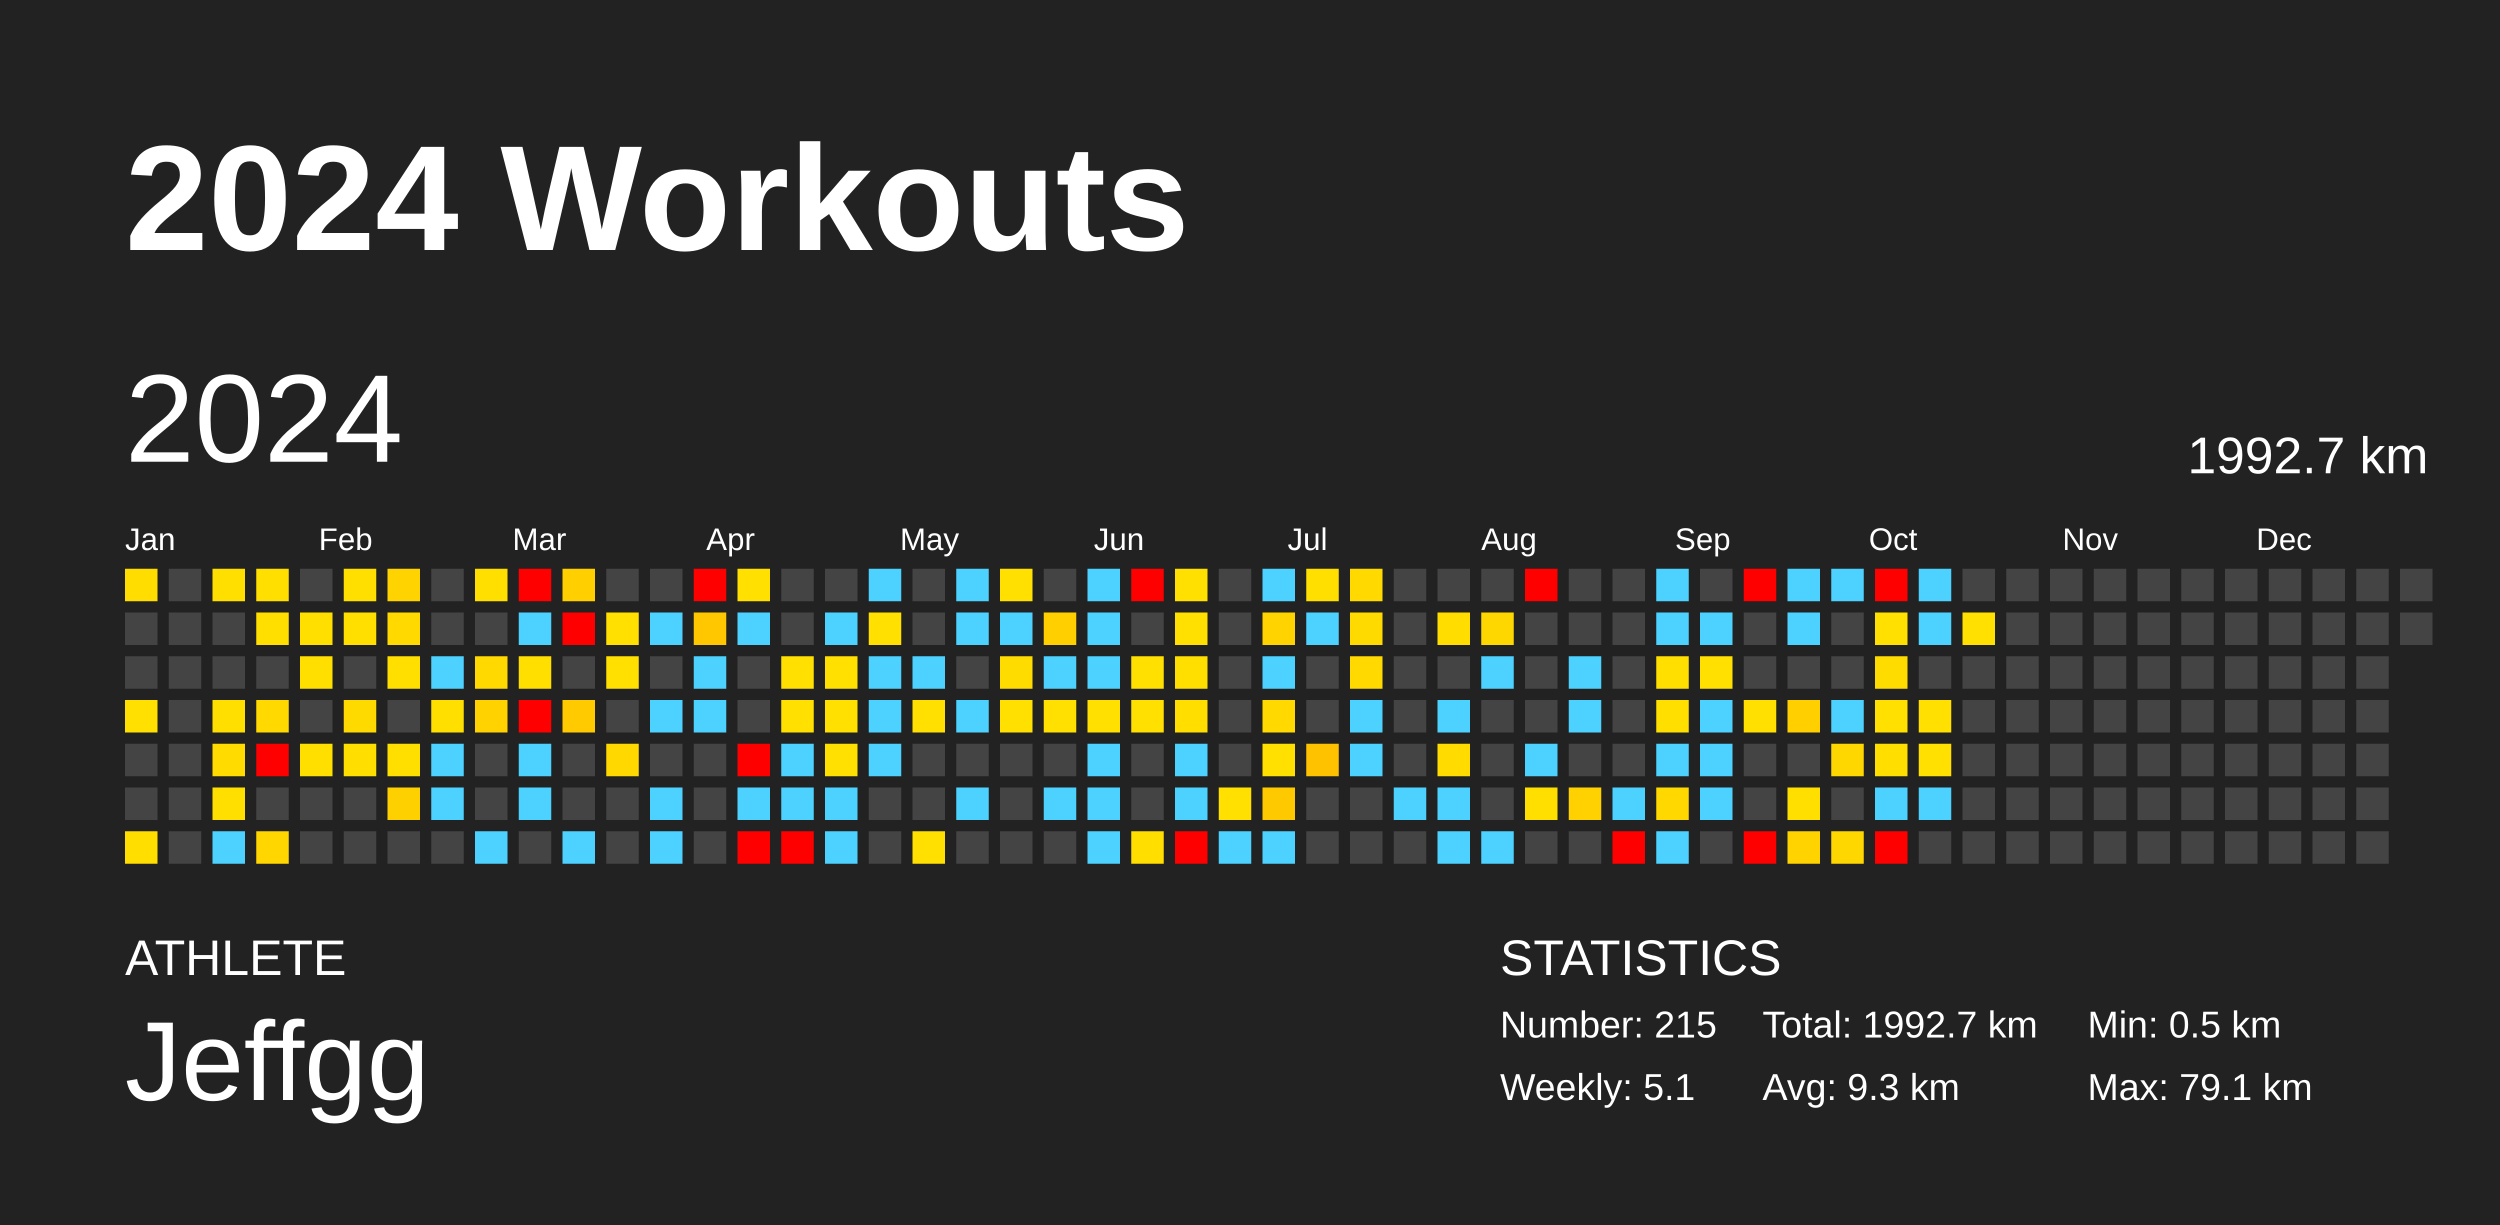
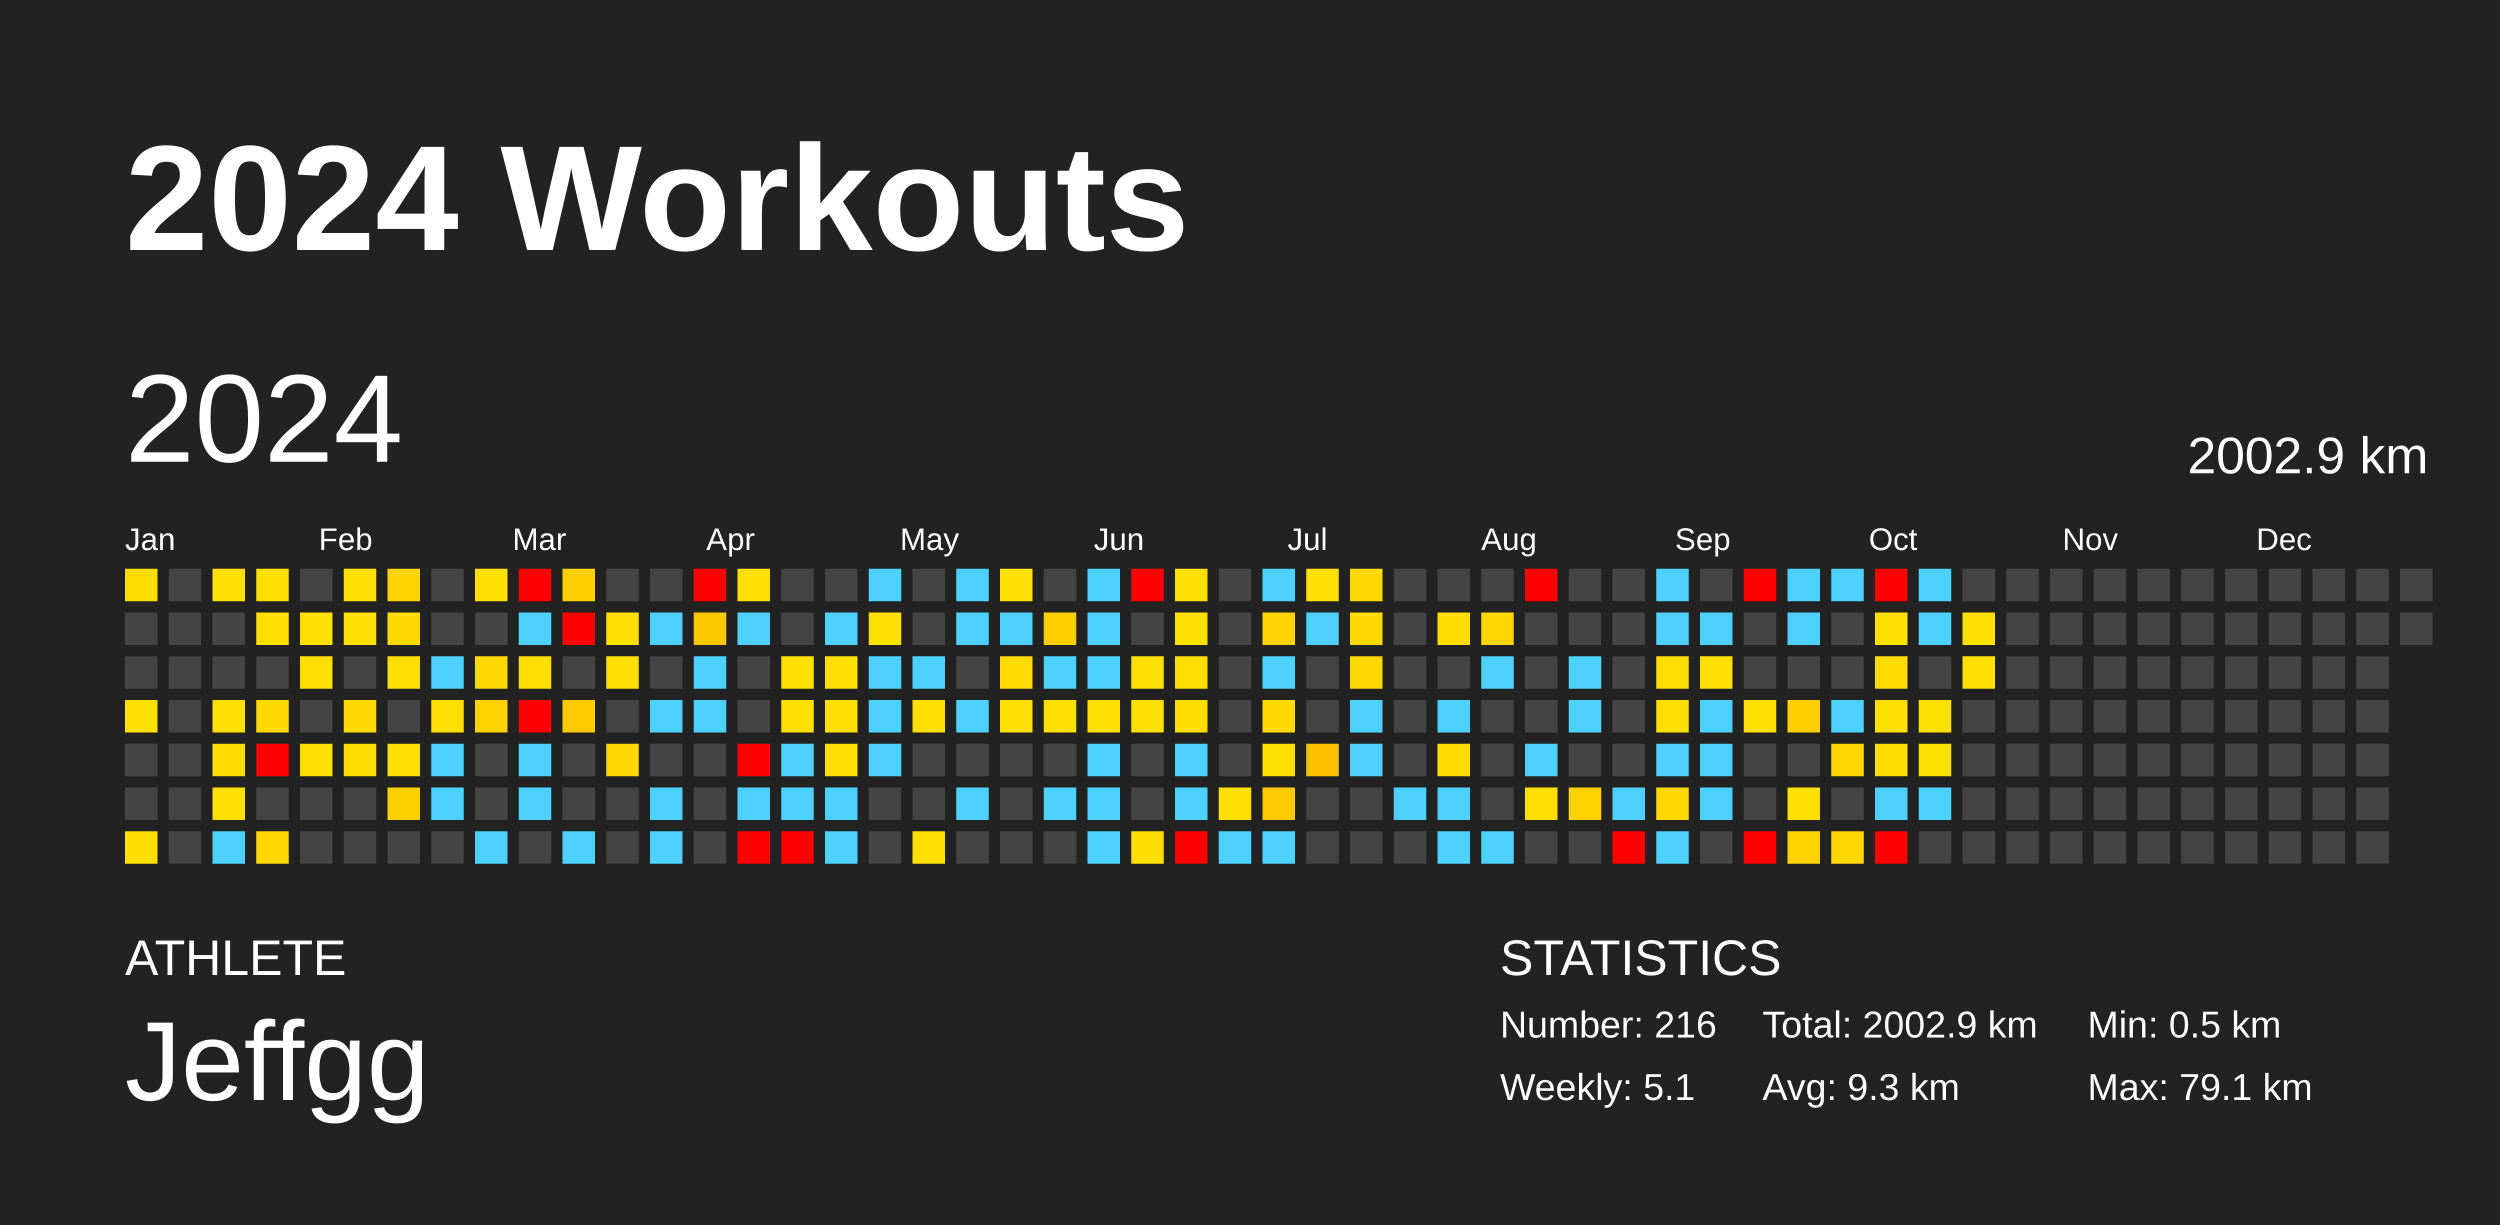
<svg xmlns="http://www.w3.org/2000/svg" baseProfile="full" height="98mm" version="1.1" viewBox="0,0,200,98" width="200mm">
  <defs />
  <rect fill="#222222" height="98" width="200" x="0" y="0" />
  <text fill="#FFFFFF" style="font-size:12px; font-family:Arial; font-weight:bold;" x="10" y="20">2024 Workouts</text>
  <text fill="#FFFFFF" style="font-size:4px; font-family:Arial" x="10" y="78">ATHLETE</text>
  <text fill="#FFFFFF" style="font-size:9px; font-family:Arial" x="10" y="88">Jeffgg</text>
  <text fill="#FFFFFF" style="font-size:4px; font-family:Arial" x="120" y="78">STATISTICS</text>
-   <text fill="#FFFFFF" style="font-size:3px; font-family:Arial" x="120" y="83">Number: 215</text>
+   <text fill="#FFFFFF" style="font-size:3px; font-family:Arial" x="120" y="83">Number: 216</text>
  <text fill="#FFFFFF" style="font-size:3px; font-family:Arial" x="120" y="88">Weekly: 5.1</text>
-   <text fill="#FFFFFF" style="font-size:3px; font-family:Arial" x="141" y="83">Total: 1992.7 km</text>
+   <text fill="#FFFFFF" style="font-size:3px; font-family:Arial" x="141" y="83">Total: 2002.9 km</text>
  <text fill="#FFFFFF" style="font-size:3px; font-family:Arial" x="141" y="88">Avg: 9.3 km</text>
  <text fill="#FFFFFF" style="font-size:3px; font-family:Arial" x="167" y="83">Min: 0.5 km</text>
  <text fill="#FFFFFF" style="font-size:3px; font-family:Arial" x="167" y="88">Max: 79.1 km</text>
  <text dominant-baseline="hanging" fill="#FFFFFF" style="font-size:10.0px; font-family:Arial;" x="10" y="30">2024</text>
-   <text dominant-baseline="hanging" fill="#FFFFFF" style="font-size:4.125px; font-family:Arial;" x="175" y="35">1992.7 km</text>
+   <text dominant-baseline="hanging" fill="#FFFFFF" style="font-size:4.125px; font-family:Arial;" x="175" y="35">2002.9 km</text>
  <text fill="#FFFFFF" style="font-size:2.5px; font-family:Arial" x="10.0" y="44">Jan</text>
  <text fill="#FFFFFF" style="font-size:2.5px; font-family:Arial" x="25.5" y="44">Feb</text>
  <text fill="#FFFFFF" style="font-size:2.5px; font-family:Arial" x="41.0" y="44">Mar</text>
  <text fill="#FFFFFF" style="font-size:2.5px; font-family:Arial" x="56.5" y="44">Apr</text>
  <text fill="#FFFFFF" style="font-size:2.5px; font-family:Arial" x="72.0" y="44">May</text>
  <text fill="#FFFFFF" style="font-size:2.5px; font-family:Arial" x="87.5" y="44">Jun</text>
  <text fill="#FFFFFF" style="font-size:2.5px; font-family:Arial" x="103.0" y="44">Jul</text>
  <text fill="#FFFFFF" style="font-size:2.5px; font-family:Arial" x="118.5" y="44">Aug</text>
  <text fill="#FFFFFF" style="font-size:2.5px; font-family:Arial" x="134.0" y="44">Sep</text>
  <text fill="#FFFFFF" style="font-size:2.5px; font-family:Arial" x="149.5" y="44">Oct</text>
  <text fill="#FFFFFF" style="font-size:2.5px; font-family:Arial" x="165.0" y="44">Nov</text>
  <text fill="#FFFFFF" style="font-size:2.5px; font-family:Arial" x="180.5" y="44">Dec</text>
  <rect fill="#ffdd00" height="2.6" width="2.6" x="10.0" y="45.5" />
  <rect fill="#444444" height="2.6" width="2.6" x="10.0" y="49.0" />
  <rect fill="#444444" height="2.6" width="2.6" x="10.0" y="52.5" />
  <rect fill="#ffe000" height="2.6" width="2.6" x="10.0" y="56.0" />
  <rect fill="#444444" height="2.6" width="2.6" x="10.0" y="59.5" />
  <rect fill="#444444" height="2.6" width="2.6" x="10.0" y="63.0" />
  <rect fill="#ffde00" height="2.6" width="2.6" x="10.0" y="66.5" />
  <rect fill="#444444" height="2.6" width="2.6" x="13.5" y="45.5" />
  <rect fill="#444444" height="2.6" width="2.6" x="13.5" y="49.0" />
  <rect fill="#444444" height="2.6" width="2.6" x="13.5" y="52.5" />
  <rect fill="#444444" height="2.6" width="2.6" x="13.5" y="56.0" />
  <rect fill="#444444" height="2.6" width="2.6" x="13.5" y="59.5" />
  <rect fill="#444444" height="2.6" width="2.6" x="13.5" y="63.0" />
  <rect fill="#444444" height="2.6" width="2.6" x="13.5" y="66.5" />
  <rect fill="#ffdf00" height="2.6" width="2.6" x="17.0" y="45.5" />
  <rect fill="#444444" height="2.6" width="2.6" x="17.0" y="49.0" />
  <rect fill="#444444" height="2.6" width="2.6" x="17.0" y="52.5" />
  <rect fill="#ffdf00" height="2.6" width="2.6" x="17.0" y="56.0" />
  <rect fill="#ffdb00" height="2.6" width="2.6" x="17.0" y="59.5" />
  <rect fill="#ffdf00" height="2.6" width="2.6" x="17.0" y="63.0" />
  <rect fill="#4dd2ff" height="2.6" width="2.6" x="17.0" y="66.5" />
  <rect fill="#ffdf00" height="2.6" width="2.6" x="20.5" y="45.5" />
  <rect fill="#ffdf00" height="2.6" width="2.6" x="20.5" y="49.0" />
  <rect fill="#444444" height="2.6" width="2.6" x="20.5" y="52.5" />
  <rect fill="#ffd900" height="2.6" width="2.6" x="20.5" y="56.0" />
  <rect fill="red" height="2.6" width="2.6" x="20.5" y="59.5" />
  <rect fill="#444444" height="2.6" width="2.6" x="20.5" y="63.0" />
  <rect fill="#ffd600" height="2.6" width="2.6" x="20.5" y="66.5" />
  <rect fill="#444444" height="2.6" width="2.6" x="24.0" y="45.5" />
  <rect fill="#ffdf00" height="2.6" width="2.6" x="24.0" y="49.0" />
  <rect fill="#ffdf00" height="2.6" width="2.6" x="24.0" y="52.5" />
  <rect fill="#444444" height="2.6" width="2.6" x="24.0" y="56.0" />
  <rect fill="#ffdf00" height="2.6" width="2.6" x="24.0" y="59.5" />
  <rect fill="#444444" height="2.6" width="2.6" x="24.0" y="63.0" />
  <rect fill="#444444" height="2.6" width="2.6" x="24.0" y="66.5" />
  <rect fill="#ffdf00" height="2.6" width="2.6" x="27.5" y="45.5" />
  <rect fill="#ffdf00" height="2.6" width="2.6" x="27.5" y="49.0" />
  <rect fill="#444444" height="2.6" width="2.6" x="27.5" y="52.5" />
  <rect fill="#ffda00" height="2.6" width="2.6" x="27.5" y="56.0" />
  <rect fill="#ffde00" height="2.6" width="2.6" x="27.5" y="59.5" />
  <rect fill="#444444" height="2.6" width="2.6" x="27.5" y="63.0" />
  <rect fill="#444444" height="2.6" width="2.6" x="27.5" y="66.5" />
  <rect fill="#ffd300" height="2.6" width="2.6" x="31.0" y="45.5" />
  <rect fill="#ffd900" height="2.6" width="2.6" x="31.0" y="49.0" />
  <rect fill="#ffdf00" height="2.6" width="2.6" x="31.0" y="52.5" />
  <rect fill="#444444" height="2.6" width="2.6" x="31.0" y="56.0" />
  <rect fill="#ffdf00" height="2.6" width="2.6" x="31.0" y="59.5" />
  <rect fill="#ffd000" height="2.6" width="2.6" x="31.0" y="63.0" />
  <rect fill="#444444" height="2.6" width="2.6" x="31.0" y="66.5" />
  <rect fill="#444444" height="2.6" width="2.6" x="34.5" y="45.5" />
  <rect fill="#444444" height="2.6" width="2.6" x="34.5" y="49.0" />
  <rect fill="#4dd2ff" height="2.6" width="2.6" x="34.5" y="52.5" />
  <rect fill="#ffdf00" height="2.6" width="2.6" x="34.5" y="56.0" />
  <rect fill="#4dd2ff" height="2.6" width="2.6" x="34.5" y="59.5" />
  <rect fill="#4dd2ff" height="2.6" width="2.6" x="34.5" y="63.0" />
  <rect fill="#444444" height="2.6" width="2.6" x="34.5" y="66.5" />
  <rect fill="#ffdf00" height="2.6" width="2.6" x="38.0" y="45.5" />
  <rect fill="#444444" height="2.6" width="2.6" x="38.0" y="49.0" />
  <rect fill="#ffd900" height="2.6" width="2.6" x="38.0" y="52.5" />
  <rect fill="#ffd200" height="2.6" width="2.6" x="38.0" y="56.0" />
  <rect fill="#444444" height="2.6" width="2.6" x="38.0" y="59.5" />
  <rect fill="#444444" height="2.6" width="2.6" x="38.0" y="63.0" />
  <rect fill="#4dd2ff" height="2.6" width="2.6" x="38.0" y="66.5" />
  <rect fill="red" height="2.6" width="2.6" x="41.5" y="45.5" />
  <rect fill="#4dd2ff" height="2.6" width="2.6" x="41.5" y="49.0" />
  <rect fill="#ffdf00" height="2.6" width="2.6" x="41.5" y="52.5" />
  <rect fill="red" height="2.6" width="2.6" x="41.5" y="56.0" />
  <rect fill="#4dd2ff" height="2.6" width="2.6" x="41.5" y="59.5" />
  <rect fill="#4dd2ff" height="2.6" width="2.6" x="41.5" y="63.0" />
  <rect fill="#444444" height="2.6" width="2.6" x="41.5" y="66.5" />
  <rect fill="#ffcf00" height="2.6" width="2.6" x="45.0" y="45.5" />
  <rect fill="red" height="2.6" width="2.6" x="45.0" y="49.0" />
  <rect fill="#444444" height="2.6" width="2.6" x="45.0" y="52.5" />
  <rect fill="#ffca00" height="2.6" width="2.6" x="45.0" y="56.0" />
  <rect fill="#444444" height="2.6" width="2.6" x="45.0" y="59.5" />
  <rect fill="#444444" height="2.6" width="2.6" x="45.0" y="63.0" />
  <rect fill="#4dd2ff" height="2.6" width="2.6" x="45.0" y="66.5" />
  <rect fill="#444444" height="2.6" width="2.6" x="48.5" y="45.5" />
  <rect fill="#ffe000" height="2.6" width="2.6" x="48.5" y="49.0" />
  <rect fill="#ffe000" height="2.6" width="2.6" x="48.5" y="52.5" />
  <rect fill="#444444" height="2.6" width="2.6" x="48.5" y="56.0" />
  <rect fill="#ffd800" height="2.6" width="2.6" x="48.5" y="59.5" />
  <rect fill="#444444" height="2.6" width="2.6" x="48.5" y="63.0" />
  <rect fill="#444444" height="2.6" width="2.6" x="48.5" y="66.5" />
  <rect fill="#444444" height="2.6" width="2.6" x="52.0" y="45.5" />
  <rect fill="#4dd2ff" height="2.6" width="2.6" x="52.0" y="49.0" />
  <rect fill="#444444" height="2.6" width="2.6" x="52.0" y="52.5" />
  <rect fill="#4dd2ff" height="2.6" width="2.6" x="52.0" y="56.0" />
  <rect fill="#444444" height="2.6" width="2.6" x="52.0" y="59.5" />
  <rect fill="#4dd2ff" height="2.6" width="2.6" x="52.0" y="63.0" />
  <rect fill="#4dd2ff" height="2.6" width="2.6" x="52.0" y="66.5" />
  <rect fill="red" height="2.6" width="2.6" x="55.5" y="45.5" />
  <rect fill="#ffc700" height="2.6" width="2.6" x="55.5" y="49.0" />
  <rect fill="#4dd2ff" height="2.6" width="2.6" x="55.5" y="52.5" />
  <rect fill="#4dd2ff" height="2.6" width="2.6" x="55.5" y="56.0" />
  <rect fill="#444444" height="2.6" width="2.6" x="55.5" y="59.5" />
  <rect fill="#444444" height="2.6" width="2.6" x="55.5" y="63.0" />
  <rect fill="#444444" height="2.6" width="2.6" x="55.5" y="66.5" />
  <rect fill="#ffe000" height="2.6" width="2.6" x="59.0" y="45.5" />
  <rect fill="#4dd2ff" height="2.6" width="2.6" x="59.0" y="49.0" />
  <rect fill="#444444" height="2.6" width="2.6" x="59.0" y="52.5" />
  <rect fill="#444444" height="2.6" width="2.6" x="59.0" y="56.0" />
  <rect fill="red" height="2.6" width="2.6" x="59.0" y="59.5" />
  <rect fill="#4dd2ff" height="2.6" width="2.6" x="59.0" y="63.0" />
  <rect fill="red" height="2.6" width="2.6" x="59.0" y="66.5" />
  <rect fill="#444444" height="2.6" width="2.6" x="62.5" y="45.5" />
  <rect fill="#444444" height="2.6" width="2.6" x="62.5" y="49.0" />
  <rect fill="#ffe000" height="2.6" width="2.6" x="62.5" y="52.5" />
  <rect fill="#ffe000" height="2.6" width="2.6" x="62.5" y="56.0" />
  <rect fill="#4dd2ff" height="2.6" width="2.6" x="62.5" y="59.5" />
  <rect fill="#4dd2ff" height="2.6" width="2.6" x="62.5" y="63.0" />
  <rect fill="red" height="2.6" width="2.6" x="62.5" y="66.5" />
  <rect fill="#444444" height="2.6" width="2.6" x="66.0" y="45.5" />
  <rect fill="#4dd2ff" height="2.6" width="2.6" x="66.0" y="49.0" />
  <rect fill="#ffe000" height="2.6" width="2.6" x="66.0" y="52.5" />
  <rect fill="#ffe000" height="2.6" width="2.6" x="66.0" y="56.0" />
  <rect fill="#ffe000" height="2.6" width="2.6" x="66.0" y="59.5" />
  <rect fill="#4dd2ff" height="2.6" width="2.6" x="66.0" y="63.0" />
  <rect fill="#4dd2ff" height="2.6" width="2.6" x="66.0" y="66.5" />
  <rect fill="#4dd2ff" height="2.6" width="2.6" x="69.5" y="45.5" />
  <rect fill="#ffe000" height="2.6" width="2.6" x="69.5" y="49.0" />
  <rect fill="#4dd2ff" height="2.6" width="2.6" x="69.5" y="52.5" />
  <rect fill="#4dd2ff" height="2.6" width="2.6" x="69.5" y="56.0" />
  <rect fill="#4dd2ff" height="2.6" width="2.6" x="69.5" y="59.5" />
  <rect fill="#444444" height="2.6" width="2.6" x="69.5" y="63.0" />
  <rect fill="#444444" height="2.6" width="2.6" x="69.5" y="66.5" />
  <rect fill="#444444" height="2.6" width="2.6" x="73.0" y="45.5" />
  <rect fill="#444444" height="2.6" width="2.6" x="73.0" y="49.0" />
  <rect fill="#4dd2ff" height="2.6" width="2.6" x="73.0" y="52.5" />
  <rect fill="#ffe000" height="2.6" width="2.6" x="73.0" y="56.0" />
  <rect fill="#444444" height="2.6" width="2.6" x="73.0" y="59.5" />
  <rect fill="#444444" height="2.6" width="2.6" x="73.0" y="63.0" />
  <rect fill="#ffe000" height="2.6" width="2.6" x="73.0" y="66.5" />
  <rect fill="#4dd2ff" height="2.6" width="2.6" x="76.5" y="45.5" />
  <rect fill="#4dd2ff" height="2.6" width="2.6" x="76.5" y="49.0" />
  <rect fill="#444444" height="2.6" width="2.6" x="76.5" y="52.5" />
  <rect fill="#4dd2ff" height="2.6" width="2.6" x="76.5" y="56.0" />
  <rect fill="#444444" height="2.6" width="2.6" x="76.5" y="59.5" />
  <rect fill="#4dd2ff" height="2.6" width="2.6" x="76.5" y="63.0" />
  <rect fill="#444444" height="2.6" width="2.6" x="76.5" y="66.5" />
  <rect fill="#ffe000" height="2.6" width="2.6" x="80.0" y="45.5" />
  <rect fill="#4dd2ff" height="2.6" width="2.6" x="80.0" y="49.0" />
  <rect fill="#ffdc00" height="2.6" width="2.6" x="80.0" y="52.5" />
  <rect fill="#ffe000" height="2.6" width="2.6" x="80.0" y="56.0" />
  <rect fill="#444444" height="2.6" width="2.6" x="80.0" y="59.5" />
  <rect fill="#444444" height="2.6" width="2.6" x="80.0" y="63.0" />
  <rect fill="#444444" height="2.6" width="2.6" x="80.0" y="66.5" />
  <rect fill="#444444" height="2.6" width="2.6" x="83.5" y="45.5" />
  <rect fill="#ffcf00" height="2.6" width="2.6" x="83.5" y="49.0" />
  <rect fill="#4dd2ff" height="2.6" width="2.6" x="83.5" y="52.5" />
  <rect fill="#ffe000" height="2.6" width="2.6" x="83.5" y="56.0" />
  <rect fill="#444444" height="2.6" width="2.6" x="83.5" y="59.5" />
  <rect fill="#4dd2ff" height="2.6" width="2.6" x="83.5" y="63.0" />
  <rect fill="#444444" height="2.6" width="2.6" x="83.5" y="66.5" />
  <rect fill="#4dd2ff" height="2.6" width="2.6" x="87.0" y="45.5" />
  <rect fill="#4dd2ff" height="2.6" width="2.6" x="87.0" y="49.0" />
  <rect fill="#4dd2ff" height="2.6" width="2.6" x="87.0" y="52.5" />
  <rect fill="#ffe000" height="2.6" width="2.6" x="87.0" y="56.0" />
  <rect fill="#4dd2ff" height="2.6" width="2.6" x="87.0" y="59.5" />
  <rect fill="#4dd2ff" height="2.6" width="2.6" x="87.0" y="63.0" />
  <rect fill="#4dd2ff" height="2.6" width="2.6" x="87.0" y="66.5" />
  <rect fill="red" height="2.6" width="2.6" x="90.5" y="45.5" />
  <rect fill="#444444" height="2.6" width="2.6" x="90.5" y="49.0" />
  <rect fill="#ffe000" height="2.6" width="2.6" x="90.5" y="52.5" />
  <rect fill="#ffe000" height="2.6" width="2.6" x="90.5" y="56.0" />
  <rect fill="#444444" height="2.6" width="2.6" x="90.5" y="59.5" />
  <rect fill="#444444" height="2.6" width="2.6" x="90.5" y="63.0" />
  <rect fill="#ffde00" height="2.6" width="2.6" x="90.5" y="66.5" />
  <rect fill="#ffe000" height="2.6" width="2.6" x="94.0" y="45.5" />
  <rect fill="#ffe000" height="2.6" width="2.6" x="94.0" y="49.0" />
  <rect fill="#ffdf00" height="2.6" width="2.6" x="94.0" y="52.5" />
  <rect fill="#ffde00" height="2.6" width="2.6" x="94.0" y="56.0" />
  <rect fill="#4dd2ff" height="2.6" width="2.6" x="94.0" y="59.5" />
  <rect fill="#4dd2ff" height="2.6" width="2.6" x="94.0" y="63.0" />
  <rect fill="red" height="2.6" width="2.6" x="94.0" y="66.5" />
  <rect fill="#444444" height="2.6" width="2.6" x="97.5" y="45.5" />
  <rect fill="#444444" height="2.6" width="2.6" x="97.5" y="49.0" />
  <rect fill="#444444" height="2.6" width="2.6" x="97.5" y="52.5" />
  <rect fill="#444444" height="2.6" width="2.6" x="97.5" y="56.0" />
  <rect fill="#444444" height="2.6" width="2.6" x="97.5" y="59.5" />
  <rect fill="#ffe000" height="2.6" width="2.6" x="97.5" y="63.0" />
  <rect fill="#4dd2ff" height="2.6" width="2.6" x="97.5" y="66.5" />
  <rect fill="#4dd2ff" height="2.6" width="2.6" x="101.0" y="45.5" />
  <rect fill="#ffd300" height="2.6" width="2.6" x="101.0" y="49.0" />
  <rect fill="#4dd2ff" height="2.6" width="2.6" x="101.0" y="52.5" />
  <rect fill="#ffd900" height="2.6" width="2.6" x="101.0" y="56.0" />
  <rect fill="#ffe000" height="2.6" width="2.6" x="101.0" y="59.5" />
  <rect fill="#ffc900" height="2.6" width="2.6" x="101.0" y="63.0" />
  <rect fill="#4dd2ff" height="2.6" width="2.6" x="101.0" y="66.5" />
  <rect fill="#ffdf00" height="2.6" width="2.6" x="104.5" y="45.5" />
  <rect fill="#4dd2ff" height="2.6" width="2.6" x="104.5" y="49.0" />
  <rect fill="#444444" height="2.6" width="2.6" x="104.5" y="52.5" />
  <rect fill="#444444" height="2.6" width="2.6" x="104.5" y="56.0" />
  <rect fill="#ffc200" height="2.6" width="2.6" x="104.5" y="59.5" />
  <rect fill="#444444" height="2.6" width="2.6" x="104.5" y="63.0" />
  <rect fill="#444444" height="2.6" width="2.6" x="104.5" y="66.5" />
  <rect fill="#ffd900" height="2.6" width="2.6" x="108.0" y="45.5" />
  <rect fill="#ffda00" height="2.6" width="2.6" x="108.0" y="49.0" />
  <rect fill="#ffd900" height="2.6" width="2.6" x="108.0" y="52.5" />
  <rect fill="#4dd2ff" height="2.6" width="2.6" x="108.0" y="56.0" />
  <rect fill="#4dd2ff" height="2.6" width="2.6" x="108.0" y="59.5" />
  <rect fill="#444444" height="2.6" width="2.6" x="108.0" y="63.0" />
  <rect fill="#444444" height="2.6" width="2.6" x="108.0" y="66.5" />
  <rect fill="#444444" height="2.6" width="2.6" x="111.5" y="45.5" />
  <rect fill="#444444" height="2.6" width="2.6" x="111.5" y="49.0" />
  <rect fill="#444444" height="2.6" width="2.6" x="111.5" y="52.5" />
  <rect fill="#444444" height="2.6" width="2.6" x="111.5" y="56.0" />
  <rect fill="#444444" height="2.6" width="2.6" x="111.5" y="59.5" />
  <rect fill="#4dd2ff" height="2.6" width="2.6" x="111.5" y="63.0" />
  <rect fill="#444444" height="2.6" width="2.6" x="111.5" y="66.5" />
  <rect fill="#444444" height="2.6" width="2.6" x="115.0" y="45.5" />
  <rect fill="#ffdd00" height="2.6" width="2.6" x="115.0" y="49.0" />
  <rect fill="#444444" height="2.6" width="2.6" x="115.0" y="52.5" />
  <rect fill="#4dd2ff" height="2.6" width="2.6" x="115.0" y="56.0" />
  <rect fill="#ffdb00" height="2.6" width="2.6" x="115.0" y="59.5" />
  <rect fill="#4dd2ff" height="2.6" width="2.6" x="115.0" y="63.0" />
  <rect fill="#4dd2ff" height="2.6" width="2.6" x="115.0" y="66.5" />
  <rect fill="#444444" height="2.6" width="2.6" x="118.5" y="45.5" />
  <rect fill="#ffd700" height="2.6" width="2.6" x="118.5" y="49.0" />
  <rect fill="#4dd2ff" height="2.6" width="2.6" x="118.5" y="52.5" />
  <rect fill="#444444" height="2.6" width="2.6" x="118.5" y="56.0" />
  <rect fill="#444444" height="2.6" width="2.6" x="118.5" y="59.5" />
  <rect fill="#444444" height="2.6" width="2.6" x="118.5" y="63.0" />
  <rect fill="#4dd2ff" height="2.6" width="2.6" x="118.5" y="66.5" />
  <rect fill="red" height="2.6" width="2.6" x="122.0" y="45.5" />
  <rect fill="#444444" height="2.6" width="2.6" x="122.0" y="49.0" />
  <rect fill="#444444" height="2.6" width="2.6" x="122.0" y="52.5" />
  <rect fill="#444444" height="2.6" width="2.6" x="122.0" y="56.0" />
  <rect fill="#4dd2ff" height="2.6" width="2.6" x="122.0" y="59.5" />
  <rect fill="#ffdf00" height="2.6" width="2.6" x="122.0" y="63.0" />
  <rect fill="#444444" height="2.6" width="2.6" x="122.0" y="66.5" />
  <rect fill="#444444" height="2.6" width="2.6" x="125.5" y="45.5" />
  <rect fill="#444444" height="2.6" width="2.6" x="125.5" y="49.0" />
  <rect fill="#4dd2ff" height="2.6" width="2.6" x="125.5" y="52.5" />
  <rect fill="#4dd2ff" height="2.6" width="2.6" x="125.5" y="56.0" />
  <rect fill="#444444" height="2.6" width="2.6" x="125.5" y="59.5" />
  <rect fill="#ffd100" height="2.6" width="2.6" x="125.5" y="63.0" />
  <rect fill="#444444" height="2.6" width="2.6" x="125.5" y="66.5" />
  <rect fill="#444444" height="2.6" width="2.6" x="129.0" y="45.5" />
  <rect fill="#444444" height="2.6" width="2.6" x="129.0" y="49.0" />
  <rect fill="#444444" height="2.6" width="2.6" x="129.0" y="52.5" />
  <rect fill="#444444" height="2.6" width="2.6" x="129.0" y="56.0" />
  <rect fill="#444444" height="2.6" width="2.6" x="129.0" y="59.5" />
  <rect fill="#4dd2ff" height="2.6" width="2.6" x="129.0" y="63.0" />
  <rect fill="red" height="2.6" width="2.6" x="129.0" y="66.5" />
  <rect fill="#4dd2ff" height="2.6" width="2.6" x="132.5" y="45.5" />
  <rect fill="#4dd2ff" height="2.6" width="2.6" x="132.5" y="49.0" />
  <rect fill="#ffdf00" height="2.6" width="2.6" x="132.5" y="52.5" />
  <rect fill="#ffdf00" height="2.6" width="2.6" x="132.5" y="56.0" />
  <rect fill="#4dd2ff" height="2.6" width="2.6" x="132.5" y="59.5" />
  <rect fill="#ffd800" height="2.6" width="2.6" x="132.5" y="63.0" />
  <rect fill="#4dd2ff" height="2.6" width="2.6" x="132.5" y="66.5" />
  <rect fill="#444444" height="2.6" width="2.6" x="136.0" y="45.5" />
  <rect fill="#4dd2ff" height="2.6" width="2.6" x="136.0" y="49.0" />
  <rect fill="#ffe000" height="2.6" width="2.6" x="136.0" y="52.5" />
  <rect fill="#4dd2ff" height="2.6" width="2.6" x="136.0" y="56.0" />
  <rect fill="#4dd2ff" height="2.6" width="2.6" x="136.0" y="59.5" />
  <rect fill="#4dd2ff" height="2.6" width="2.6" x="136.0" y="63.0" />
  <rect fill="#444444" height="2.6" width="2.6" x="136.0" y="66.5" />
  <rect fill="red" height="2.6" width="2.6" x="139.5" y="45.5" />
  <rect fill="#444444" height="2.6" width="2.6" x="139.5" y="49.0" />
  <rect fill="#444444" height="2.6" width="2.6" x="139.5" y="52.5" />
  <rect fill="#ffe000" height="2.6" width="2.6" x="139.5" y="56.0" />
  <rect fill="#444444" height="2.6" width="2.6" x="139.5" y="59.5" />
  <rect fill="#444444" height="2.6" width="2.6" x="139.5" y="63.0" />
  <rect fill="red" height="2.6" width="2.6" x="139.5" y="66.5" />
  <rect fill="#4dd2ff" height="2.6" width="2.6" x="143.0" y="45.5" />
  <rect fill="#4dd2ff" height="2.6" width="2.6" x="143.0" y="49.0" />
  <rect fill="#444444" height="2.6" width="2.6" x="143.0" y="52.5" />
  <rect fill="#ffcf00" height="2.6" width="2.6" x="143.0" y="56.0" />
  <rect fill="#444444" height="2.6" width="2.6" x="143.0" y="59.5" />
  <rect fill="#ffdf00" height="2.6" width="2.6" x="143.0" y="63.0" />
  <rect fill="#ffd300" height="2.6" width="2.6" x="143.0" y="66.5" />
  <rect fill="#4dd2ff" height="2.6" width="2.6" x="146.5" y="45.5" />
  <rect fill="#444444" height="2.6" width="2.6" x="146.5" y="49.0" />
  <rect fill="#444444" height="2.6" width="2.6" x="146.5" y="52.5" />
  <rect fill="#4dd2ff" height="2.6" width="2.6" x="146.5" y="56.0" />
  <rect fill="#ffd700" height="2.6" width="2.6" x="146.5" y="59.5" />
  <rect fill="#444444" height="2.6" width="2.6" x="146.5" y="63.0" />
  <rect fill="#ffd700" height="2.6" width="2.6" x="146.5" y="66.5" />
  <rect fill="red" height="2.6" width="2.6" x="150.0" y="45.5" />
  <rect fill="#ffe000" height="2.6" width="2.6" x="150.0" y="49.0" />
  <rect fill="#ffdc00" height="2.6" width="2.6" x="150.0" y="52.5" />
  <rect fill="#ffe000" height="2.6" width="2.6" x="150.0" y="56.0" />
  <rect fill="#ffde00" height="2.6" width="2.6" x="150.0" y="59.5" />
  <rect fill="#4dd2ff" height="2.6" width="2.6" x="150.0" y="63.0" />
  <rect fill="red" height="2.6" width="2.6" x="150.0" y="66.5" />
  <rect fill="#4dd2ff" height="2.6" width="2.6" x="153.5" y="45.5" />
  <rect fill="#4dd2ff" height="2.6" width="2.6" x="153.5" y="49.0" />
  <rect fill="#444444" height="2.6" width="2.6" x="153.5" y="52.5" />
  <rect fill="#ffe000" height="2.6" width="2.6" x="153.5" y="56.0" />
  <rect fill="#ffe000" height="2.6" width="2.6" x="153.5" y="59.5" />
  <rect fill="#4dd2ff" height="2.6" width="2.6" x="153.5" y="63.0" />
  <rect fill="#444444" height="2.6" width="2.6" x="153.5" y="66.5" />
  <rect fill="#444444" height="2.6" width="2.6" x="157.0" y="45.5" />
  <rect fill="#ffe000" height="2.6" width="2.6" x="157.0" y="49.0" />
-   <rect fill="#444444" height="2.6" width="2.6" x="157.0" y="52.5" />
+   <rect fill="#ffe000" height="2.6" width="2.6" x="157.0" y="52.5" />
  <rect fill="#444444" height="2.6" width="2.6" x="157.0" y="56.0" />
  <rect fill="#444444" height="2.6" width="2.6" x="157.0" y="59.5" />
  <rect fill="#444444" height="2.6" width="2.6" x="157.0" y="63.0" />
  <rect fill="#444444" height="2.6" width="2.6" x="157.0" y="66.5" />
  <rect fill="#444444" height="2.6" width="2.6" x="160.5" y="45.5" />
  <rect fill="#444444" height="2.6" width="2.6" x="160.5" y="49.0" />
  <rect fill="#444444" height="2.6" width="2.6" x="160.5" y="52.5" />
  <rect fill="#444444" height="2.6" width="2.6" x="160.5" y="56.0" />
  <rect fill="#444444" height="2.6" width="2.6" x="160.5" y="59.5" />
  <rect fill="#444444" height="2.6" width="2.6" x="160.5" y="63.0" />
  <rect fill="#444444" height="2.6" width="2.6" x="160.5" y="66.5" />
  <rect fill="#444444" height="2.6" width="2.6" x="164.0" y="45.5" />
  <rect fill="#444444" height="2.6" width="2.6" x="164.0" y="49.0" />
  <rect fill="#444444" height="2.6" width="2.6" x="164.0" y="52.5" />
  <rect fill="#444444" height="2.6" width="2.6" x="164.0" y="56.0" />
  <rect fill="#444444" height="2.6" width="2.6" x="164.0" y="59.5" />
  <rect fill="#444444" height="2.6" width="2.6" x="164.0" y="63.0" />
  <rect fill="#444444" height="2.6" width="2.6" x="164.0" y="66.5" />
  <rect fill="#444444" height="2.6" width="2.6" x="167.5" y="45.5" />
  <rect fill="#444444" height="2.6" width="2.6" x="167.5" y="49.0" />
  <rect fill="#444444" height="2.6" width="2.6" x="167.5" y="52.5" />
  <rect fill="#444444" height="2.6" width="2.6" x="167.5" y="56.0" />
  <rect fill="#444444" height="2.6" width="2.6" x="167.5" y="59.5" />
  <rect fill="#444444" height="2.6" width="2.6" x="167.5" y="63.0" />
  <rect fill="#444444" height="2.6" width="2.6" x="167.5" y="66.5" />
  <rect fill="#444444" height="2.6" width="2.6" x="171.0" y="45.5" />
  <rect fill="#444444" height="2.6" width="2.6" x="171.0" y="49.0" />
  <rect fill="#444444" height="2.6" width="2.6" x="171.0" y="52.5" />
  <rect fill="#444444" height="2.6" width="2.6" x="171.0" y="56.0" />
  <rect fill="#444444" height="2.6" width="2.6" x="171.0" y="59.5" />
  <rect fill="#444444" height="2.6" width="2.6" x="171.0" y="63.0" />
  <rect fill="#444444" height="2.6" width="2.6" x="171.0" y="66.5" />
  <rect fill="#444444" height="2.6" width="2.6" x="174.5" y="45.5" />
  <rect fill="#444444" height="2.6" width="2.6" x="174.5" y="49.0" />
  <rect fill="#444444" height="2.6" width="2.6" x="174.5" y="52.5" />
  <rect fill="#444444" height="2.6" width="2.6" x="174.5" y="56.0" />
  <rect fill="#444444" height="2.6" width="2.6" x="174.5" y="59.5" />
  <rect fill="#444444" height="2.6" width="2.6" x="174.5" y="63.0" />
  <rect fill="#444444" height="2.6" width="2.6" x="174.5" y="66.5" />
  <rect fill="#444444" height="2.6" width="2.6" x="178.0" y="45.5" />
  <rect fill="#444444" height="2.6" width="2.6" x="178.0" y="49.0" />
  <rect fill="#444444" height="2.6" width="2.6" x="178.0" y="52.5" />
  <rect fill="#444444" height="2.6" width="2.6" x="178.0" y="56.0" />
  <rect fill="#444444" height="2.6" width="2.6" x="178.0" y="59.5" />
  <rect fill="#444444" height="2.6" width="2.6" x="178.0" y="63.0" />
  <rect fill="#444444" height="2.6" width="2.6" x="178.0" y="66.5" />
  <rect fill="#444444" height="2.6" width="2.6" x="181.5" y="45.5" />
  <rect fill="#444444" height="2.6" width="2.6" x="181.5" y="49.0" />
  <rect fill="#444444" height="2.6" width="2.6" x="181.5" y="52.5" />
  <rect fill="#444444" height="2.6" width="2.6" x="181.5" y="56.0" />
  <rect fill="#444444" height="2.6" width="2.6" x="181.5" y="59.5" />
  <rect fill="#444444" height="2.6" width="2.6" x="181.5" y="63.0" />
  <rect fill="#444444" height="2.6" width="2.6" x="181.5" y="66.5" />
  <rect fill="#444444" height="2.6" width="2.6" x="185.0" y="45.5" />
  <rect fill="#444444" height="2.6" width="2.6" x="185.0" y="49.0" />
  <rect fill="#444444" height="2.6" width="2.6" x="185.0" y="52.5" />
  <rect fill="#444444" height="2.6" width="2.6" x="185.0" y="56.0" />
  <rect fill="#444444" height="2.6" width="2.6" x="185.0" y="59.5" />
  <rect fill="#444444" height="2.6" width="2.6" x="185.0" y="63.0" />
  <rect fill="#444444" height="2.6" width="2.6" x="185.0" y="66.5" />
  <rect fill="#444444" height="2.6" width="2.6" x="188.5" y="45.5" />
  <rect fill="#444444" height="2.6" width="2.6" x="188.5" y="49.0" />
  <rect fill="#444444" height="2.6" width="2.6" x="188.5" y="52.5" />
  <rect fill="#444444" height="2.6" width="2.6" x="188.5" y="56.0" />
  <rect fill="#444444" height="2.6" width="2.6" x="188.5" y="59.5" />
  <rect fill="#444444" height="2.6" width="2.6" x="188.5" y="63.0" />
  <rect fill="#444444" height="2.6" width="2.6" x="188.5" y="66.5" />
  <rect fill="#444444" height="2.6" width="2.6" x="192.0" y="45.5" />
  <rect fill="#444444" height="2.6" width="2.6" x="192.0" y="49.0" />
</svg>
